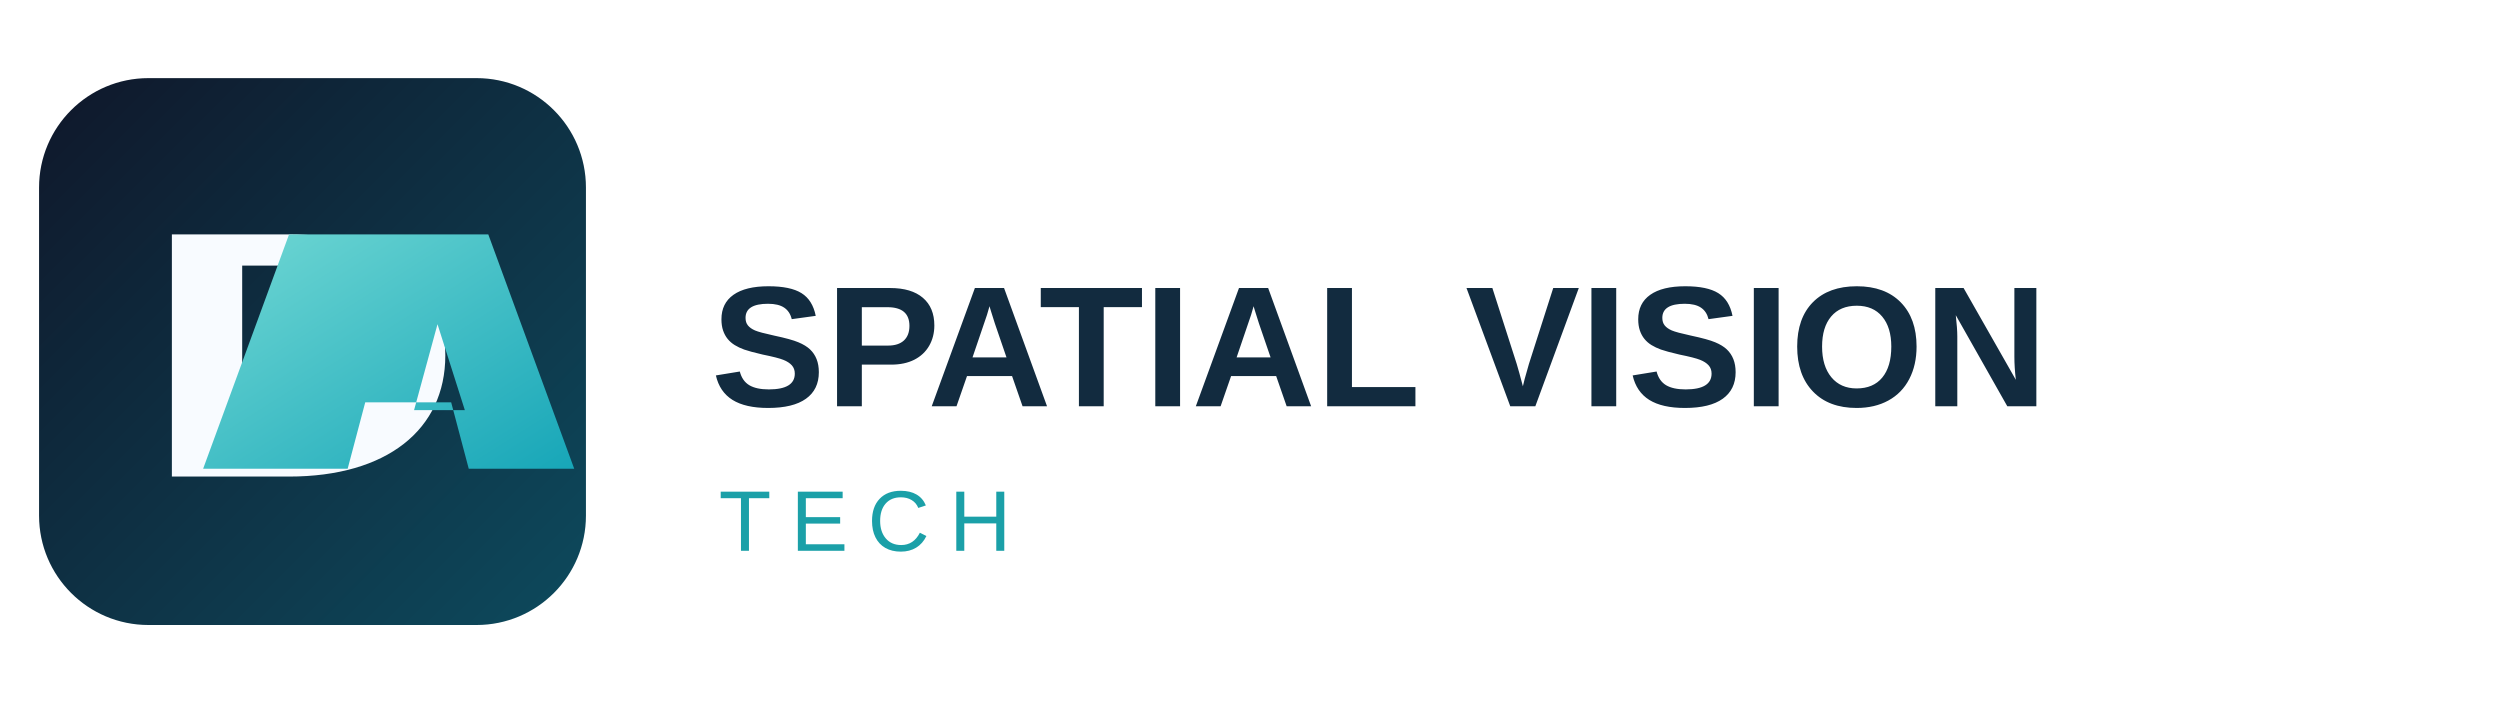
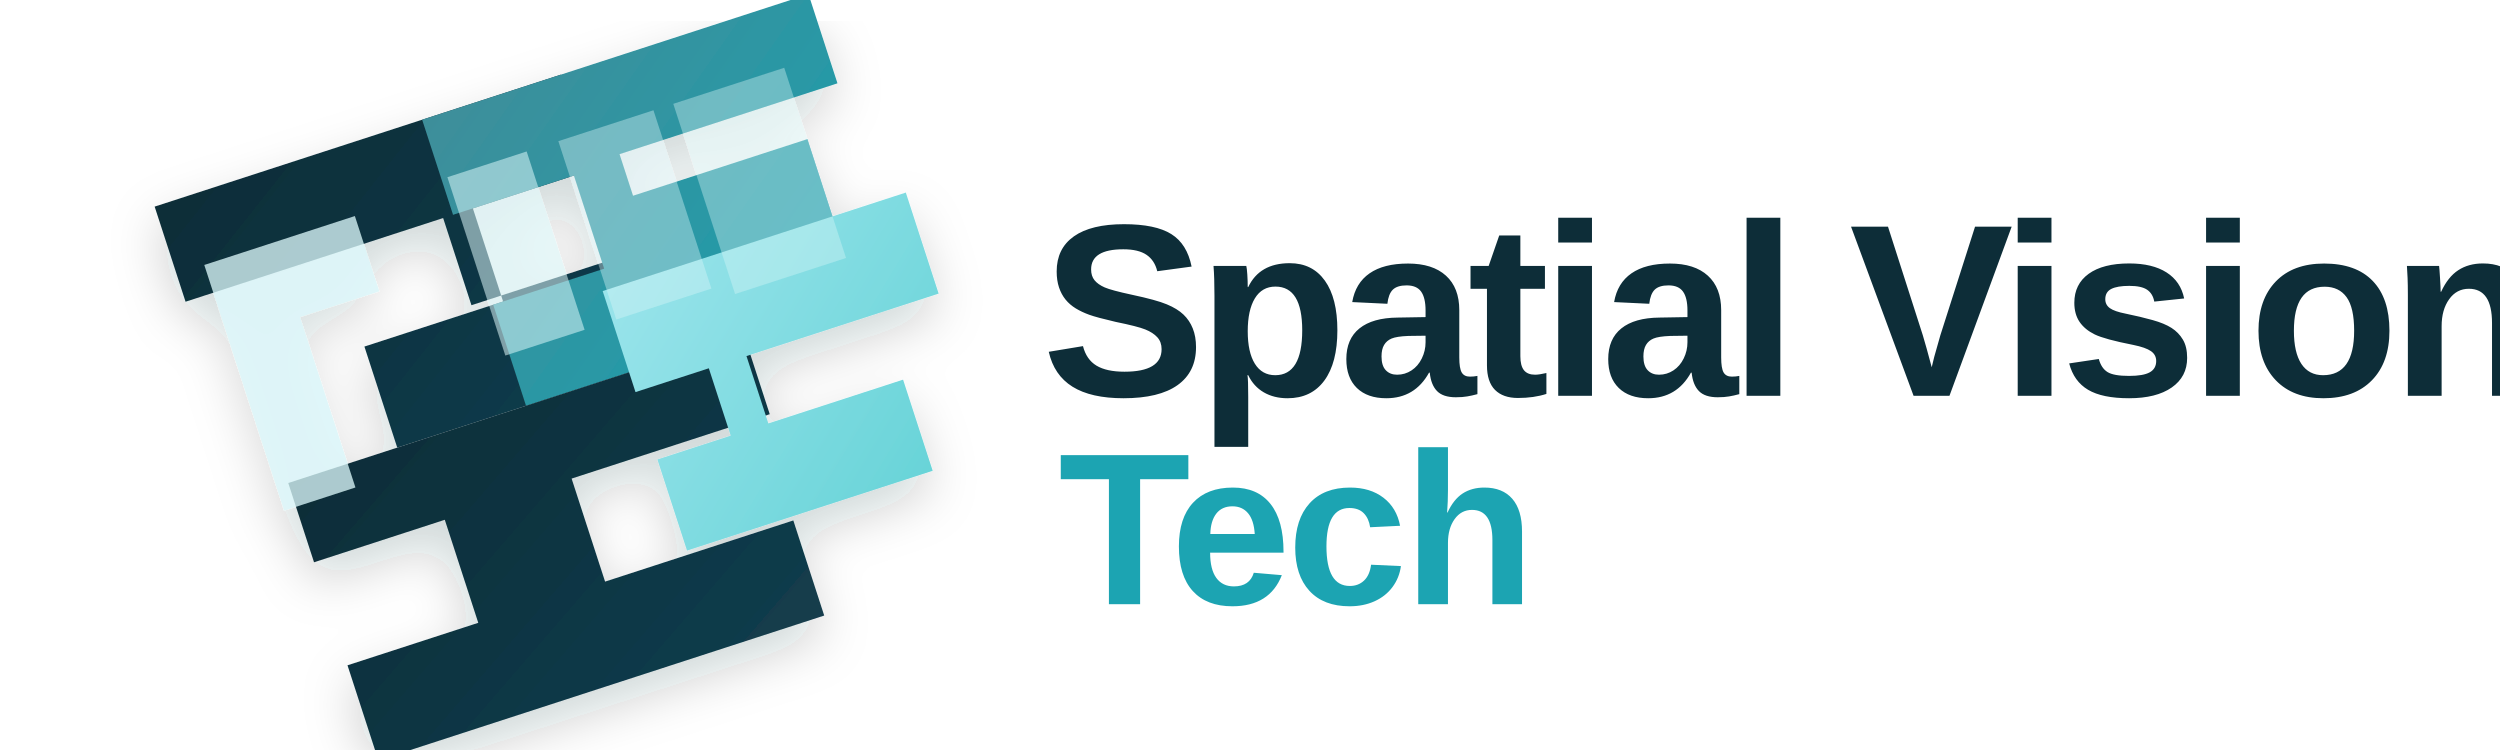
- <svg xmlns="http://www.w3.org/2000/svg" width="640" height="180" viewBox="0 0 640 180" role="img" aria-label="Spatial Vision Tech logo">
+ <svg xmlns="http://www.w3.org/2000/svg" width="1200" height="360" viewBox="0 0 1200 360" role="img" aria-label="Spatial Vision Tech logo">
  <defs>
-     <linearGradient id="panel" x1="0" x2="1" y1="0" y2="1">
-       <stop offset="0%" stop-color="#0f172a" />
-       <stop offset="100%" stop-color="#0d4a5d" />
+     <linearGradient id="deep" x1="0" x2="1" y1="0" y2="1">
+       <stop offset="0%" stop-color="#0d2d38" />
+       <stop offset="100%" stop-color="#123d4d" />
    </linearGradient>
-     <linearGradient id="accent" x1="0" x2="1" y1="0" y2="1">
-       <stop offset="0%" stop-color="#71d8d4" />
-       <stop offset="100%" stop-color="#17a6b8" />
+     <linearGradient id="mid" x1="0" x2="1" y1="0" y2="1">
+       <stop offset="0%" stop-color="#3e8e9a" />
+       <stop offset="100%" stop-color="#1b9fad" />
    </linearGradient>
+     <linearGradient id="light" x1="0" x2="1" y1="0" y2="1">
+       <stop offset="0%" stop-color="#9ae4eb" />
+       <stop offset="100%" stop-color="#63d2d6" />
+     </linearGradient>
+     <filter id="shadow" x="-20%" y="-20%" width="140%" height="160%">
+       <feDropShadow dx="0" dy="10" stdDeviation="12" flood-color="#0c2b35" flood-opacity="0.18" />
+     </filter>
  </defs>
-   <rect x="10" y="20" width="140" height="140" rx="28" fill="url(#panel)" />
-   <path d="M44 120V60h30c25 0 40 12 40 31 0 19-15 31-40 31H44zm30-18c14 0 22-6 22-17 0-10-8-17-22-17H62v34h12z" fill="#f8fbff" />
-   <path d="M98 60h27l22 60h-27l-4.5-17h-22l-4.5 17H52l22-60zm14 23-6 22h13l-7-22z" fill="url(#accent)" />
-   <text x="182" y="104" font-family="Arial, Helvetica, sans-serif" font-size="44" font-weight="700" fill="#122b3f">SPATIAL VISION</text>
-   <text x="184" y="141" font-family="Arial, Helvetica, sans-serif" font-size="22" letter-spacing="5" fill="#1ba0a8">TECH</text>
+   <g transform="translate(20,15)" filter="url(#shadow)">
+     <g transform="rotate(-18 180 180)">
+       <path d="M90 50 L295 50 L295 98 L220 98 L220 142 L310 142 L310 196 L165 196 L165 145 L235 145 L235 98 L90 98 Z" fill="url(#deep)" />
+       <path d="M225 50 L420 50 L420 95 L310 95 L310 116 L398 116 L398 196 L230 196 L230 145 L286 145 L286 98 L225 98 Z" fill="url(#mid)" />
+       <path d="M110 196 L340 196 L340 236 L240 236 L240 288 L335 288 L335 336 L110 336 L110 288 L176 288 L176 236 L110 236 Z" fill="url(#deep)" />
+       <path d="M282 155 L435 155 L435 206 L338 206 L338 240 L406 240 L406 286 L282 286 L282 240 L319 240 L319 206 L282 206 Z" fill="url(#light)" />
+       <path d="M104 84 L180 84 L180 122 L140 122 L140 208 L104 208 Z" fill="#d9f6f8" opacity="0.78" />
+       <path d="M228 80 L268 80 L268 170 L228 170 Z" fill="#d9f6f8" opacity="0.55" />
+       <path d="M284 80 L332 80 L332 170 L284 170 Z" fill="#d9f6f8" opacity="0.4" />
+       <path d="M342 80 L398 80 L398 176 L342 176 Z" fill="#d9f6f8" opacity="0.38" />
+     </g>
+   </g>
+   <g transform="translate(500,70)">
+     <text x="0" y="120" font-family="Segoe UI, Arial, sans-serif" font-size="118" font-weight="700" letter-spacing="-4" fill="#0d2d38">Spatial Vision</text>
+     <text x="8" y="220" font-family="Segoe UI, Arial, sans-serif" font-size="104" font-weight="600" letter-spacing="-2" fill="#1ca4b2">Tech</text>
+   </g>
</svg>
